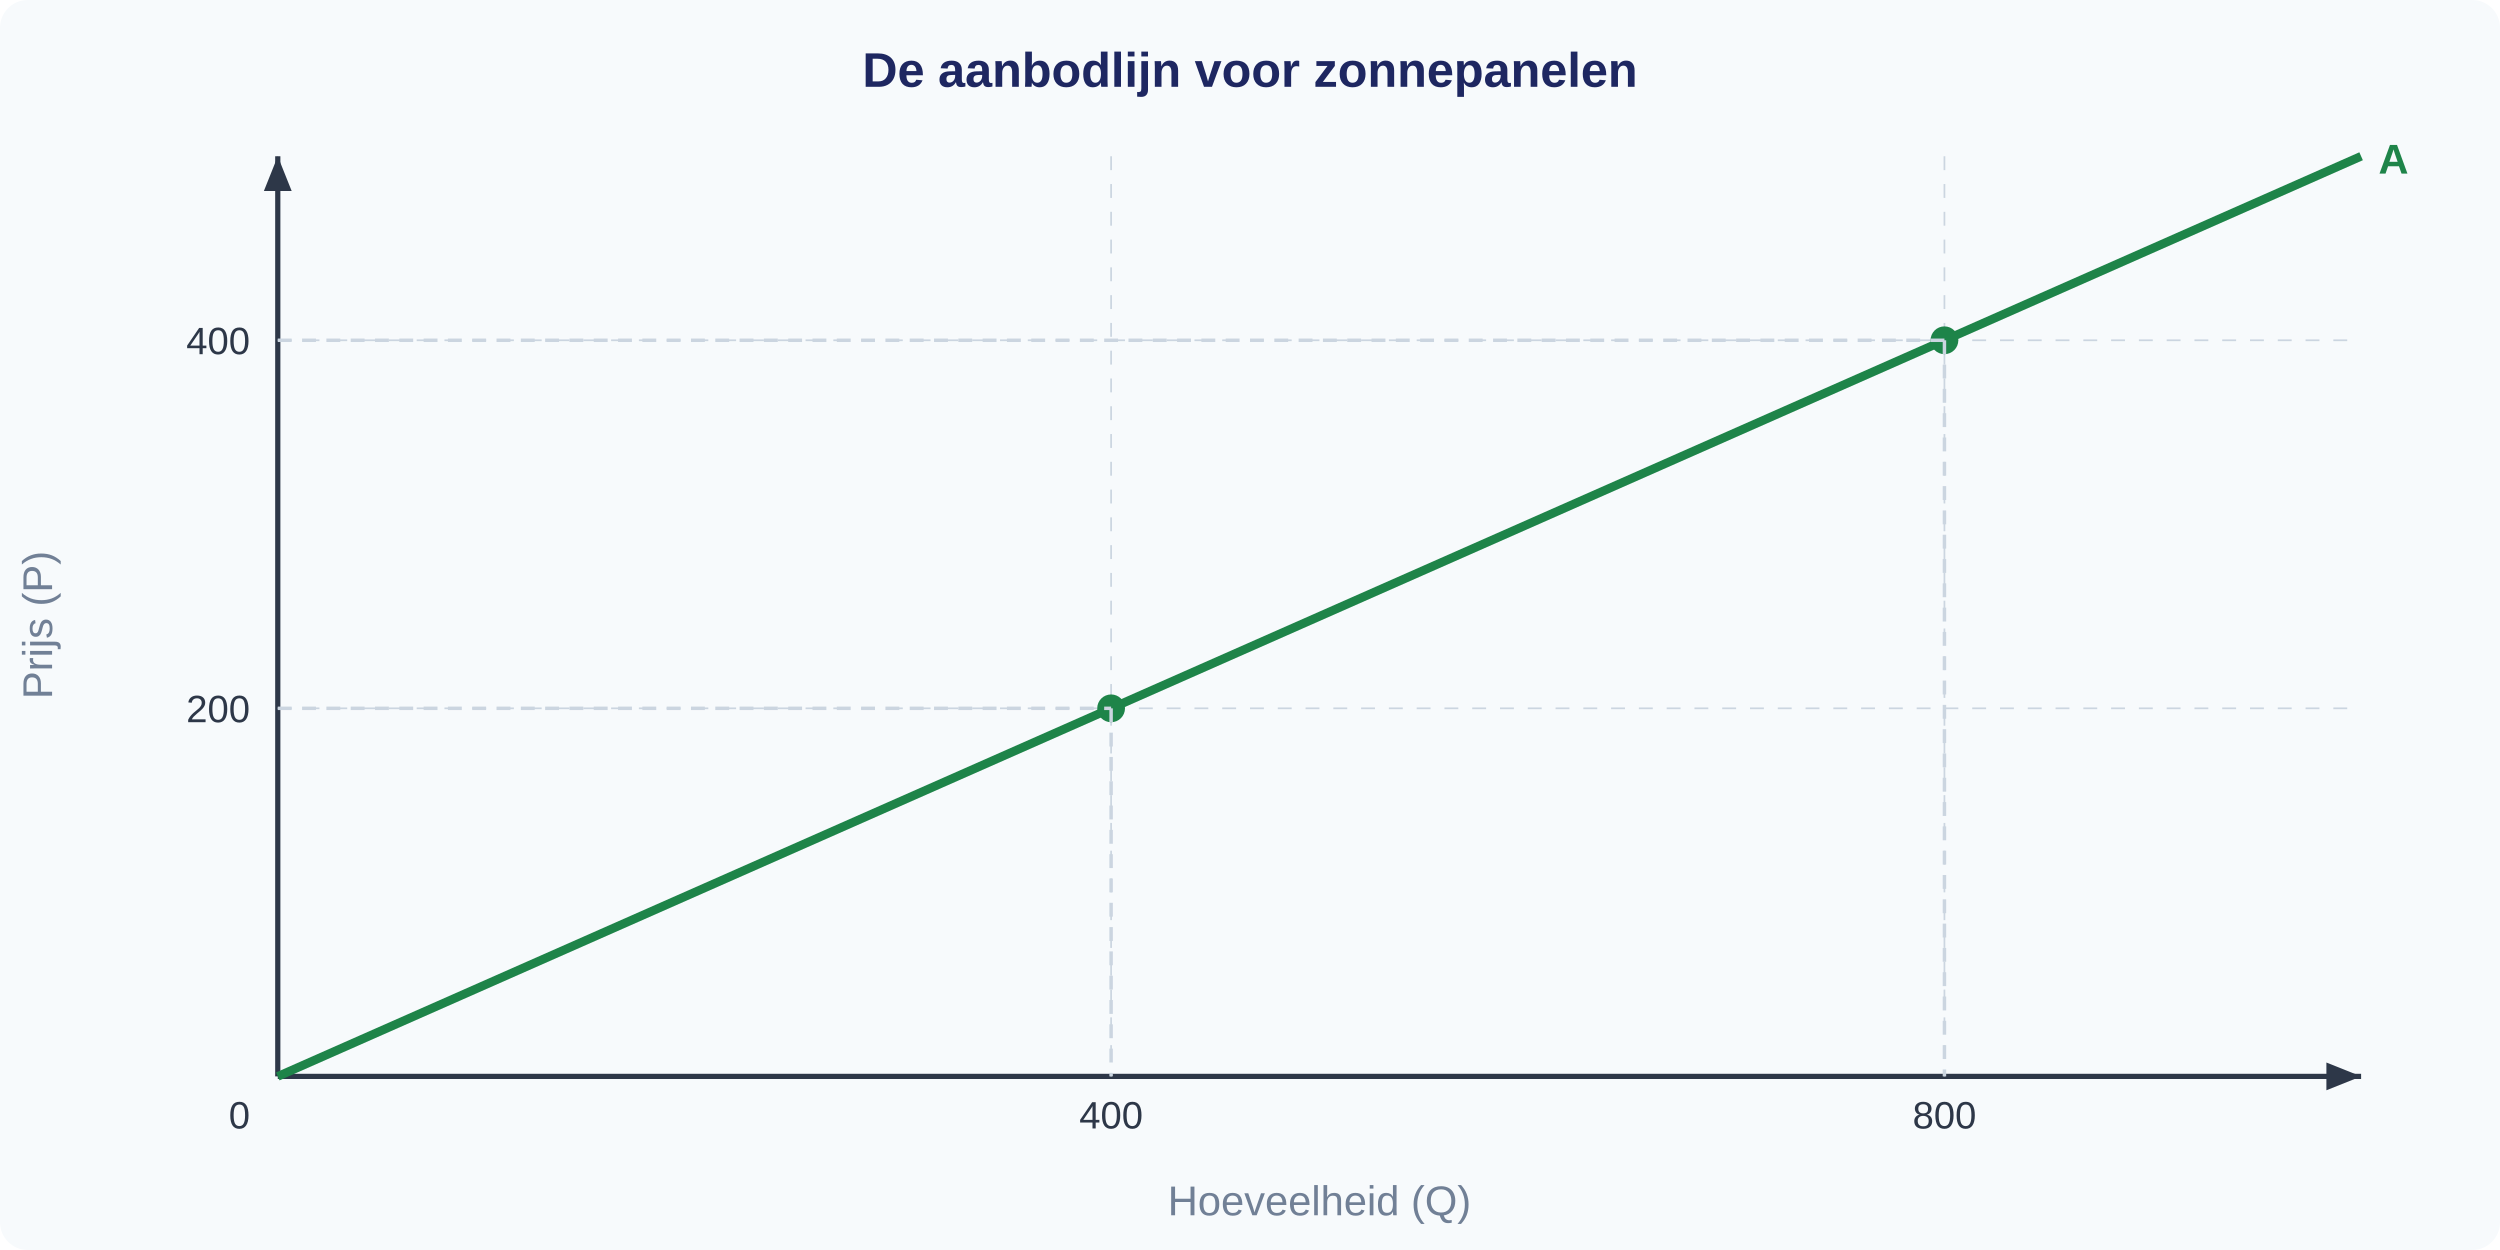
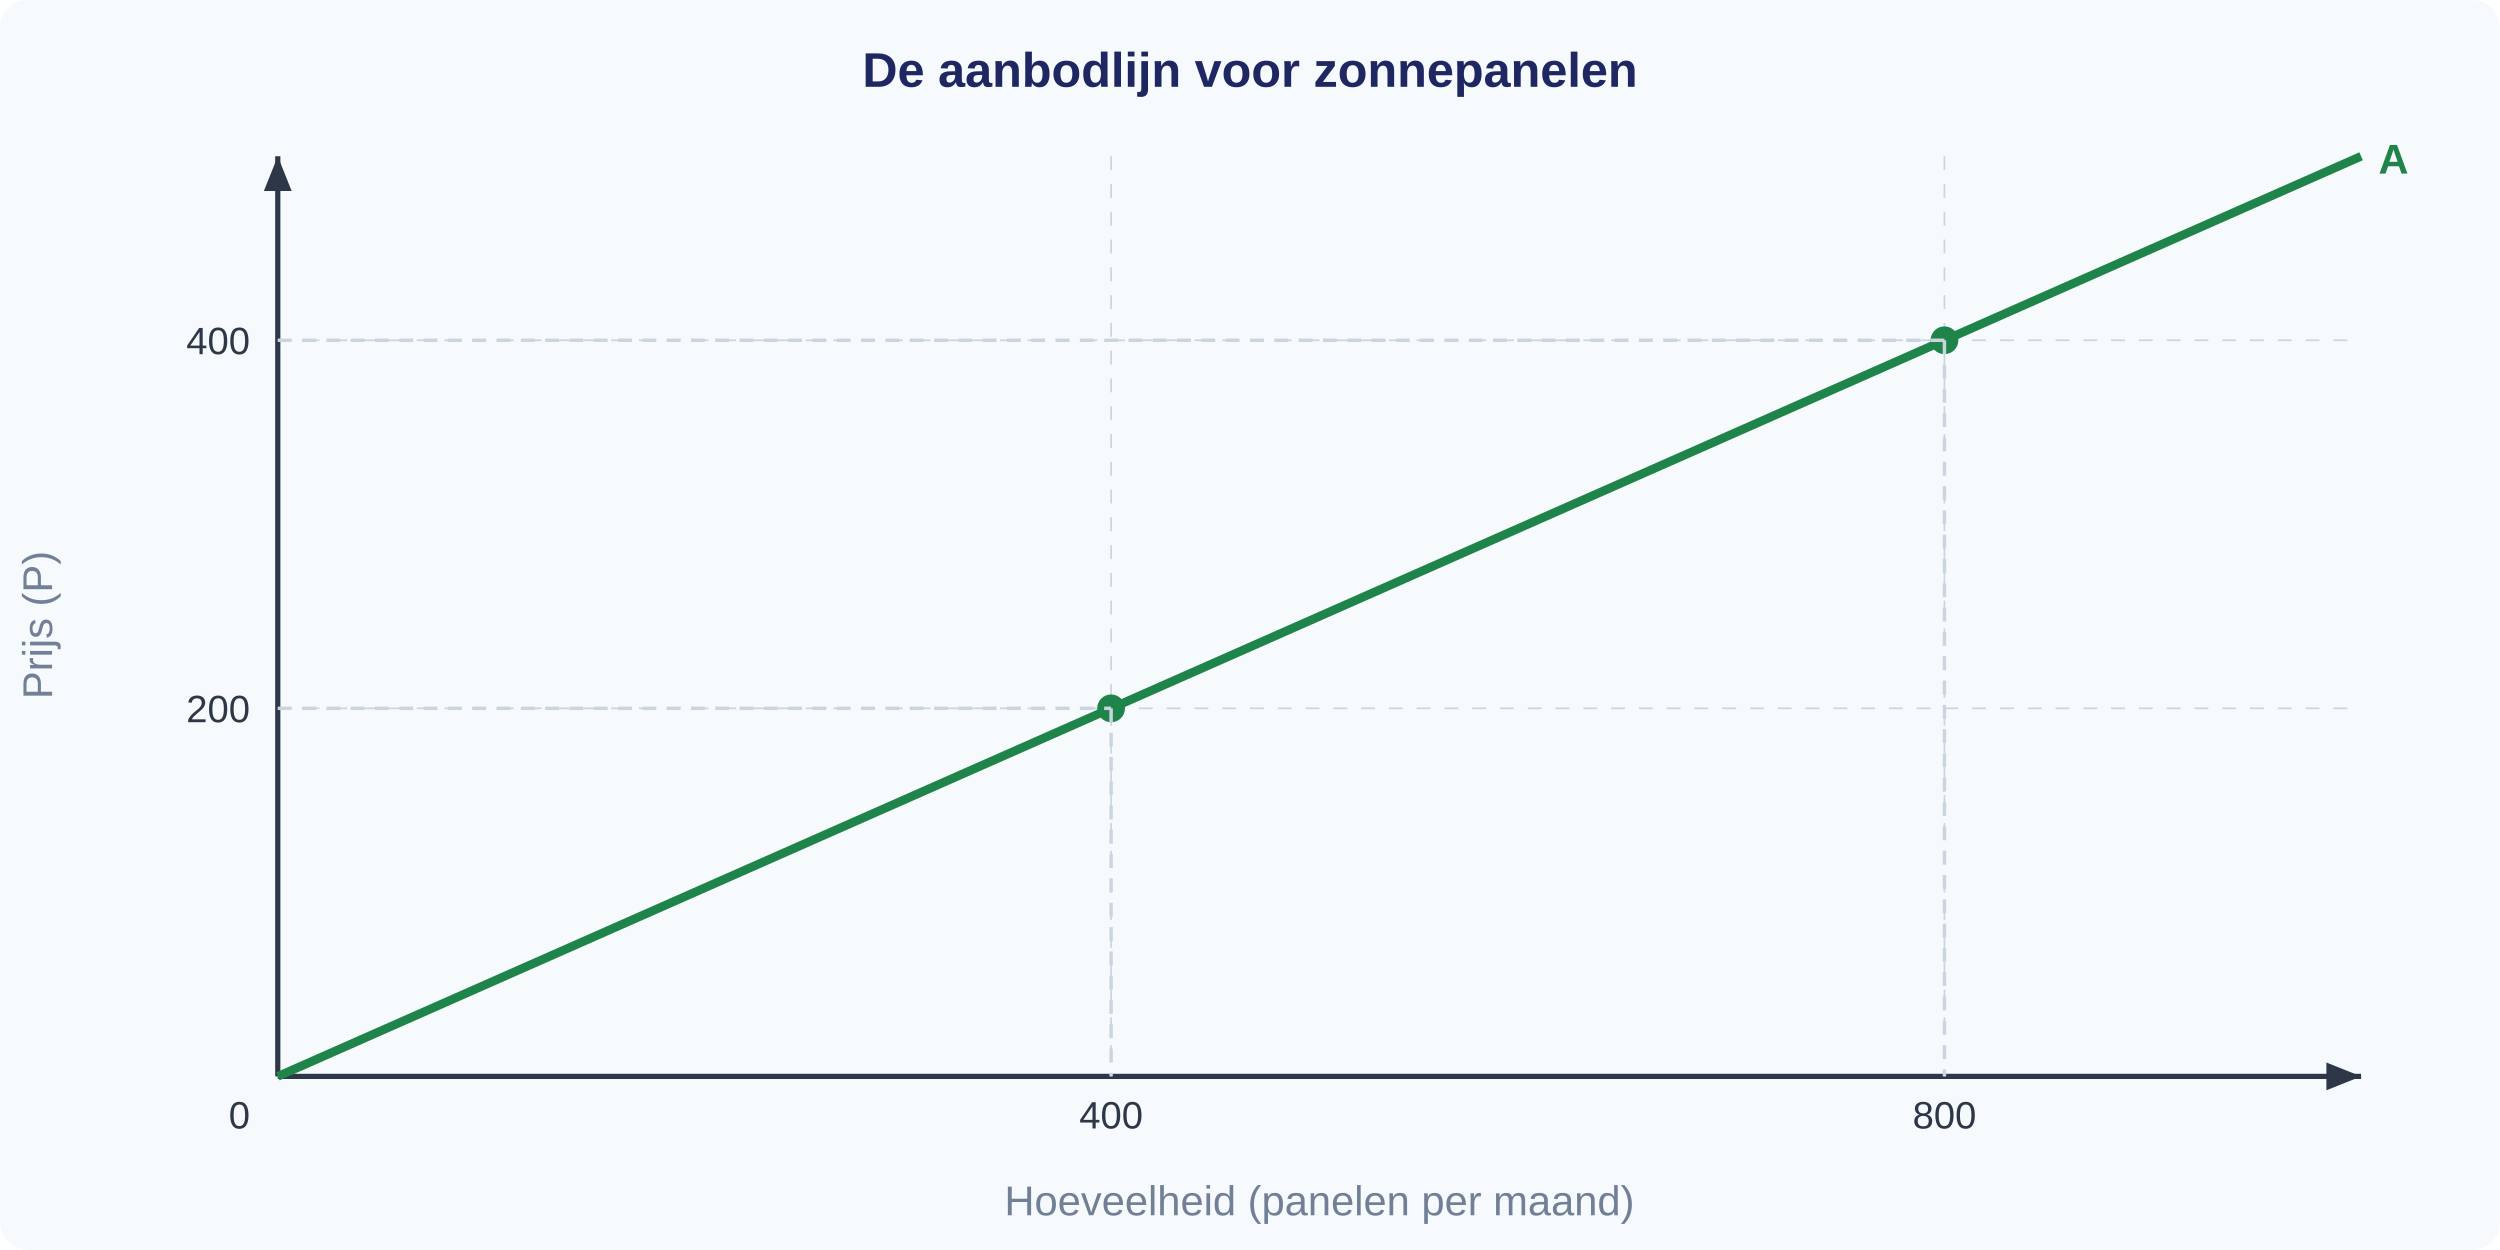
<svg xmlns="http://www.w3.org/2000/svg" viewBox="0 0 720 360">
  <rect width="720" height="360" rx="8" fill="#F7FAFC" />
  <text x="360" y="25" text-anchor="middle" font-family="Arial" font-size="14" font-weight="bold" fill="#1E2761">De aanbodlijn voor zonnepanelen</text>
  <line x1="80" y1="310" x2="80" y2="45" stroke="#2D3748" stroke-width="1.5" />
  <polygon points="80,45 76,55 84,55" fill="#2D3748" />
  <text x="15" y="180" text-anchor="middle" font-family="Arial" font-size="12" fill="#718096" transform="rotate(-90, 15, 180)">Prijs (P)</text>
  <line x1="80" y1="310" x2="680" y2="310" stroke="#2D3748" stroke-width="1.5" />
  <polygon points="680,310 670,306 670,314" fill="#2D3748" />
-   <text x="380" y="350" text-anchor="middle" font-family="Arial" font-size="12" fill="#718096">Hoeveelheid (Q)</text>
+   <text x="380" y="350" text-anchor="middle" font-family="Arial" font-size="12" fill="#718096">Hoeveelheid (panelen per maand)</text>
  <text x="72" y="325" text-anchor="end" font-family="Arial" font-size="11" fill="#2D3748">0</text>
  <line x1="80" y1="204" x2="680" y2="204" stroke="#CBD5E0" stroke-width="0.5" stroke-dasharray="4,4" />
  <line x1="80" y1="98" x2="680" y2="98" stroke="#CBD5E0" stroke-width="0.5" stroke-dasharray="4,4" />
  <line x1="320" y1="45" x2="320" y2="310" stroke="#CBD5E0" stroke-width="0.5" stroke-dasharray="4,4" />
  <line x1="560" y1="45" x2="560" y2="310" stroke="#CBD5E0" stroke-width="0.5" stroke-dasharray="4,4" />
  <line x1="80" y1="310" x2="680" y2="45" stroke="#1E8449" stroke-width="2.5" />
  <text x="685" y="50" font-family="Arial" font-size="12" font-weight="bold" fill="#1E8449">A</text>
  <circle cx="320" cy="204" r="4" fill="#1E8449" />
  <circle cx="560" cy="98" r="4" fill="#1E8449" />
  <line x1="80" y1="204" x2="320" y2="204" stroke="#CBD5E0" stroke-width="1" stroke-dasharray="4,3" />
  <line x1="320" y1="204" x2="320" y2="310" stroke="#CBD5E0" stroke-width="1" stroke-dasharray="4,3" />
  <line x1="80" y1="98" x2="560" y2="98" stroke="#CBD5E0" stroke-width="1" stroke-dasharray="4,3" />
  <line x1="560" y1="98" x2="560" y2="310" stroke="#CBD5E0" stroke-width="1" stroke-dasharray="4,3" />
  <text x="72" y="208" text-anchor="end" font-family="Arial" font-size="11" fill="#2D3748">200</text>
  <text x="72" y="102" text-anchor="end" font-family="Arial" font-size="11" fill="#2D3748">400</text>
  <text x="320" y="325" text-anchor="middle" font-family="Arial" font-size="11" fill="#2D3748">400</text>
  <text x="560" y="325" text-anchor="middle" font-family="Arial" font-size="11" fill="#2D3748">800</text>
</svg>
